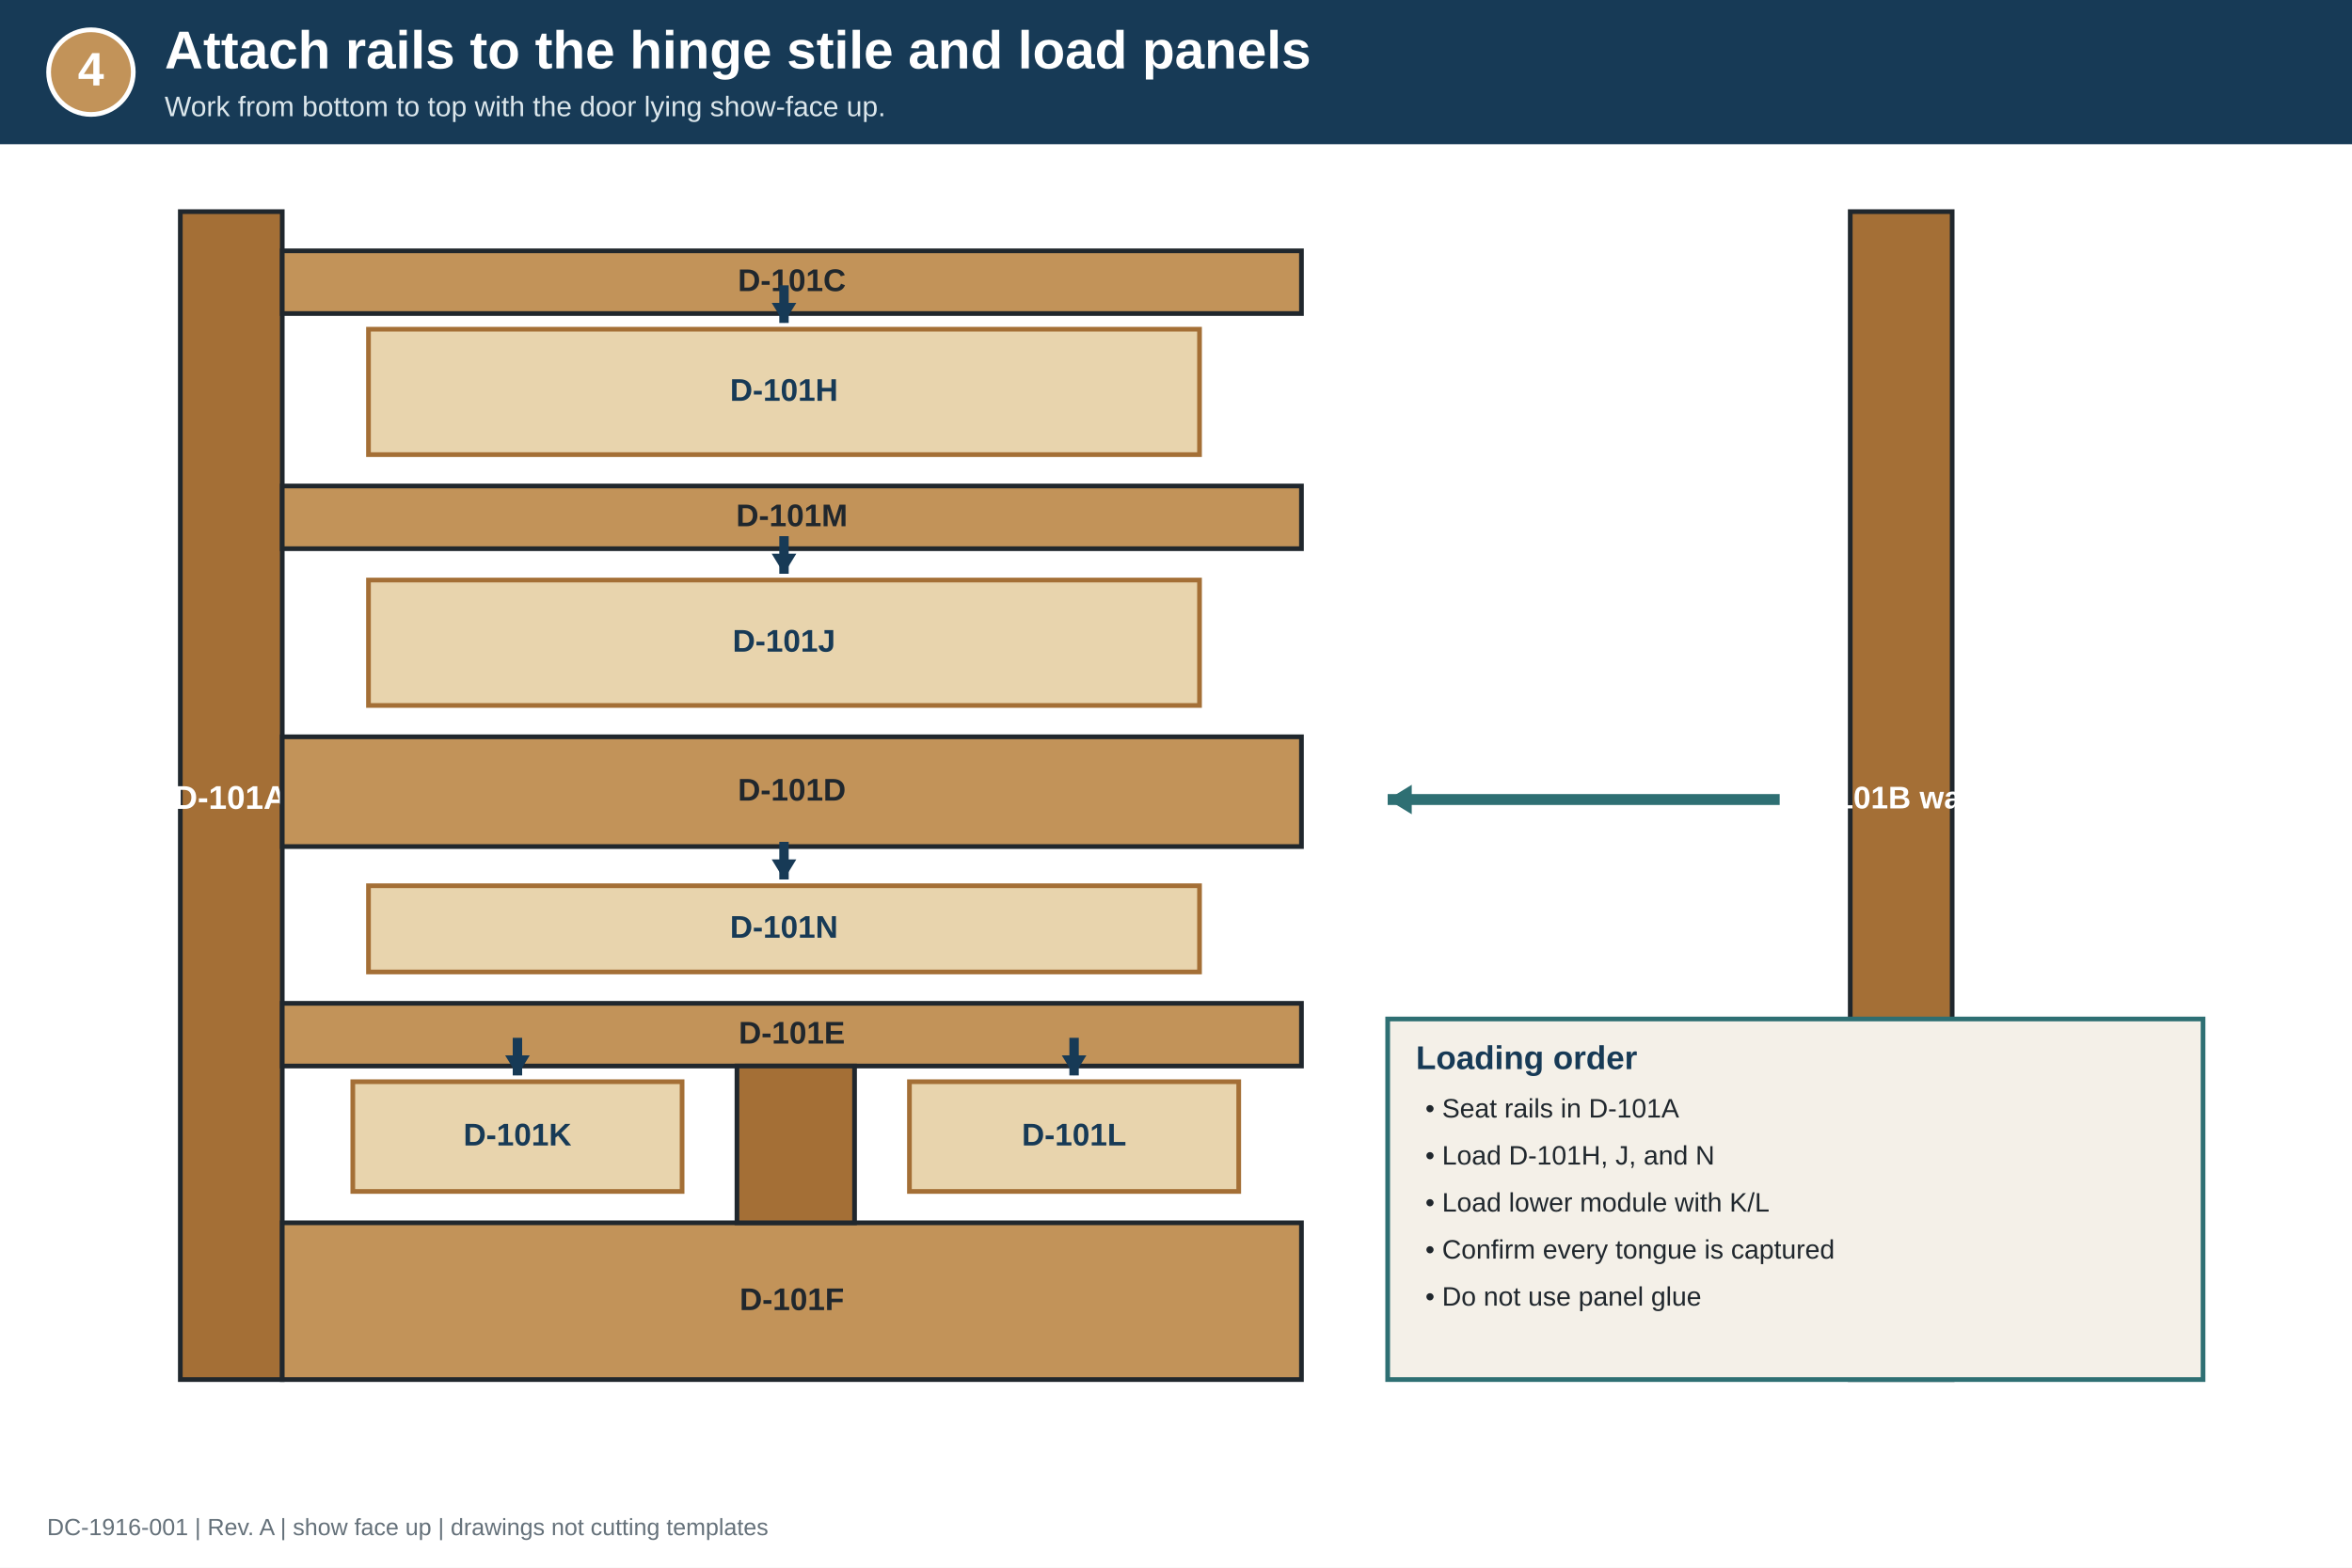
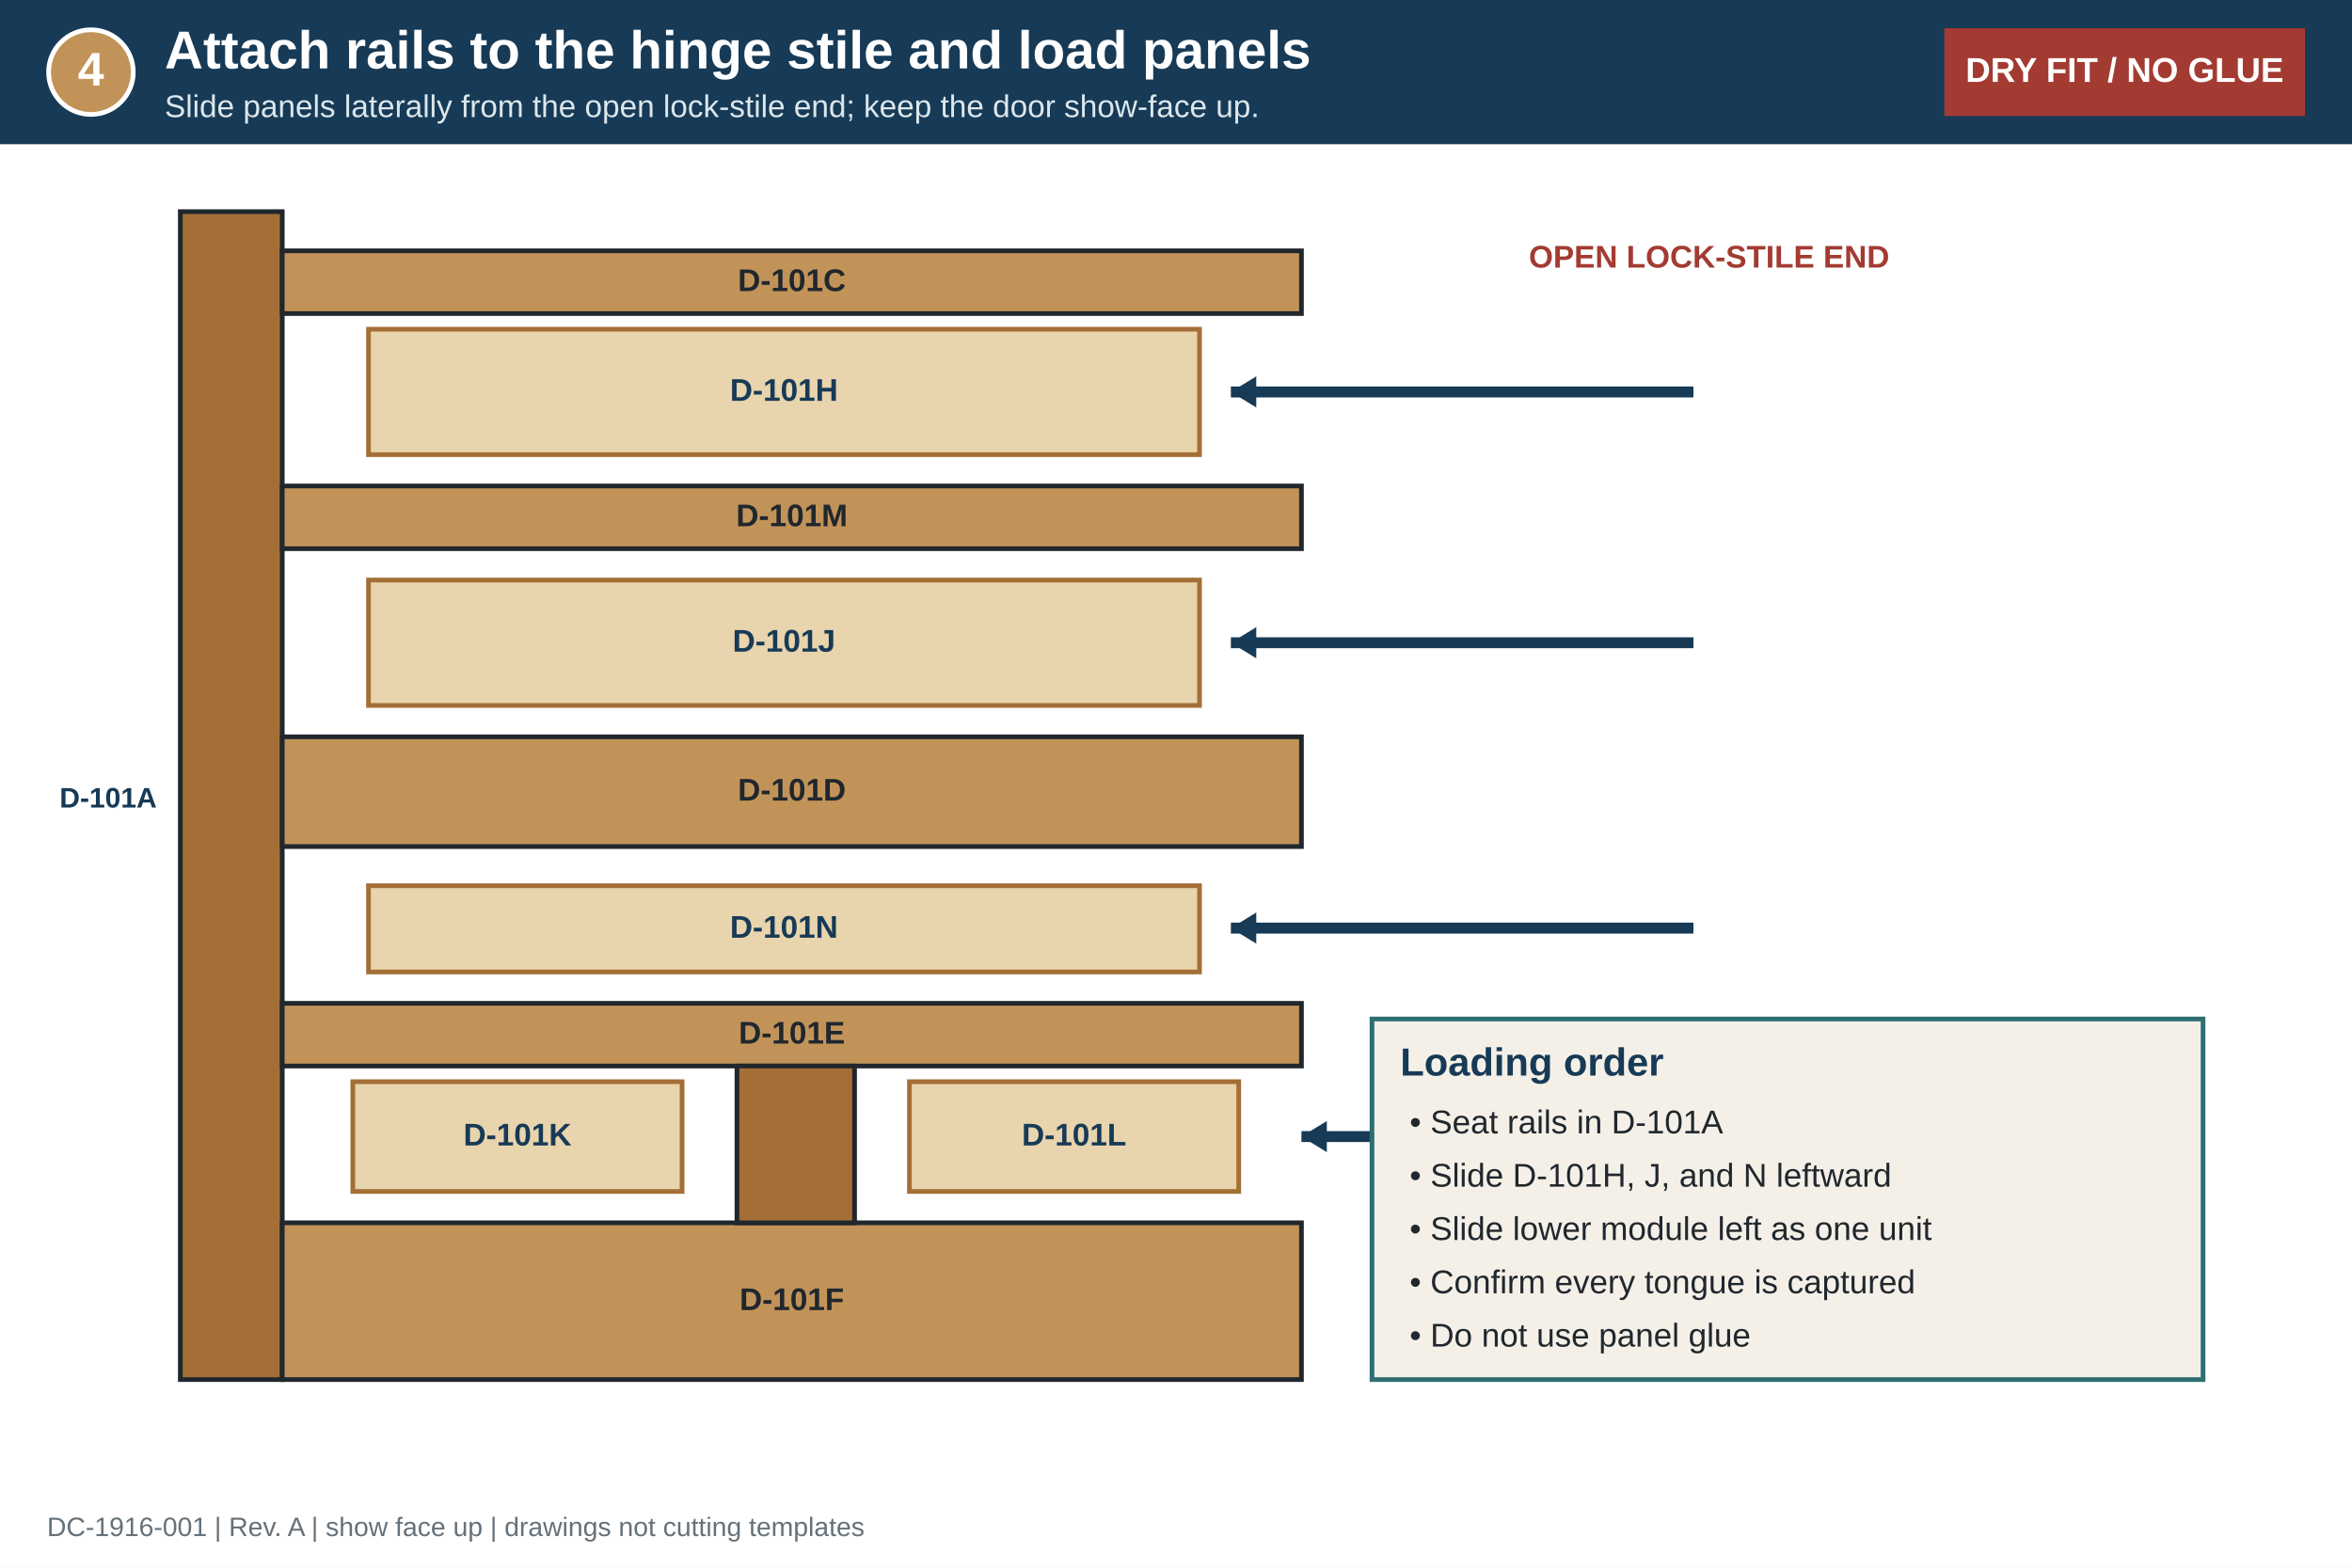
<svg xmlns="http://www.w3.org/2000/svg" width="1500" height="1000" viewBox="0 0 1500 1000">
  <rect width="1500" height="1000" fill="white" />
  <rect x="0" y="0" width="1500" height="92" fill="#173A56" stroke="#173A56" stroke-width="0" />
  <circle cx="58" cy="46" r="27" fill="#C29359" stroke="white" stroke-width="3" />
  <text x="58" y="46" fill="white" font-family="Arial,Helvetica,sans-serif" font-size="30" font-weight="700" text-anchor="middle" dominant-baseline="middle">4</text>
  <text x="105" y="34" fill="white" font-family="Arial,Helvetica,sans-serif" font-size="34" font-weight="700" text-anchor="start" dominant-baseline="middle">Attach rails to the hinge stile and load panels</text>
-   <text x="105" y="69" fill="#DCE7EC" font-family="Arial,Helvetica,sans-serif" font-size="18" font-weight="400" text-anchor="start" dominant-baseline="middle">Work from bottom to top with the door lying show-face up.</text>
-   <text x="30" y="975" fill="#65717A" font-family="Arial,Helvetica,sans-serif" font-size="15" font-weight="400" text-anchor="start" dominant-baseline="middle">DC-1916-001 | Rev. A | show face up | drawings not cutting templates</text>
+   <text x="105" y="69" fill="#DCE7EC" font-family="Arial,Helvetica,sans-serif" font-size="20" font-weight="400" text-anchor="start" dominant-baseline="middle">Slide panels laterally from the open lock-stile end; keep the door show-face up.</text>
+   <rect x="1240" y="18" width="230" height="56" fill="#A33B32" stroke="#A33B32" stroke-width="0" />
+   <text x="1355" y="46" fill="white" font-family="Arial,Helvetica,sans-serif" font-size="22" font-weight="700" text-anchor="middle" dominant-baseline="middle">DRY FIT / NO GLUE</text>
+   <text x="30" y="975" fill="#65717A" font-family="Arial,Helvetica,sans-serif" font-size="17" font-weight="400" text-anchor="start" dominant-baseline="middle">DC-1916-001 | Rev. A | show face up | drawings not cutting templates</text>
  <rect x="115" y="135" width="65" height="745" fill="#A46F36" stroke="#20272D" stroke-width="3" />
-   <text x="147" y="510" fill="white" font-family="Arial,Helvetica,sans-serif" font-size="21" font-weight="700" text-anchor="middle" dominant-baseline="middle">D-101A</text>
+   <text x="100" y="510" fill="#173A56" font-family="Arial,Helvetica,sans-serif" font-size="18" font-weight="700" text-anchor="end" dominant-baseline="middle">D-101A</text>
  <rect x="180" y="160" width="650" height="40" fill="#C29359" stroke="#20272D" stroke-width="3" />
  <text x="505" y="180.0" fill="#20272D" font-family="Arial,Helvetica,sans-serif" font-size="20" font-weight="700" text-anchor="middle" dominant-baseline="middle">D-101C</text>
  <rect x="180" y="310" width="650" height="40" fill="#C29359" stroke="#20272D" stroke-width="3" />
  <text x="505" y="330.0" fill="#20272D" font-family="Arial,Helvetica,sans-serif" font-size="20" font-weight="700" text-anchor="middle" dominant-baseline="middle">D-101M</text>
  <rect x="180" y="470" width="650" height="70" fill="#C29359" stroke="#20272D" stroke-width="3" />
  <text x="505" y="505.0" fill="#20272D" font-family="Arial,Helvetica,sans-serif" font-size="20" font-weight="700" text-anchor="middle" dominant-baseline="middle">D-101D</text>
  <rect x="180" y="640" width="650" height="40" fill="#C29359" stroke="#20272D" stroke-width="3" />
  <text x="505" y="660.0" fill="#20272D" font-family="Arial,Helvetica,sans-serif" font-size="20" font-weight="700" text-anchor="middle" dominant-baseline="middle">D-101E</text>
  <rect x="180" y="780" width="650" height="100" fill="#C29359" stroke="#20272D" stroke-width="3" />
  <text x="505" y="830.0" fill="#20272D" font-family="Arial,Helvetica,sans-serif" font-size="20" font-weight="700" text-anchor="middle" dominant-baseline="middle">D-101F</text>
  <rect x="470" y="680" width="75" height="100" fill="#A46F36" stroke="#20272D" stroke-width="3" />
  <rect x="235" y="210" width="530" height="80" fill="#E8D4AD" stroke="#A46F36" stroke-width="3" />
  <text x="500.0" y="250.0" fill="#173A56" font-family="Arial,Helvetica,sans-serif" font-size="20" font-weight="700" text-anchor="middle" dominant-baseline="middle">D-101H</text>
-   <polyline points="500.0,182 500.0,206" fill="none" stroke="#173A56" stroke-width="6" stroke-linejoin="round" />
-   <polygon points="500.0,206 492.16,193.212 507.84,193.212" fill="#173A56" />
  <rect x="235" y="370" width="530" height="80" fill="#E8D4AD" stroke="#A46F36" stroke-width="3" />
  <text x="500.0" y="410.0" fill="#173A56" font-family="Arial,Helvetica,sans-serif" font-size="20" font-weight="700" text-anchor="middle" dominant-baseline="middle">D-101J</text>
-   <polyline points="500.0,342 500.0,366" fill="none" stroke="#173A56" stroke-width="6" stroke-linejoin="round" />
-   <polygon points="500.0,366 492.16,353.212 507.84,353.212" fill="#173A56" />
  <rect x="235" y="565" width="530" height="55" fill="#E8D4AD" stroke="#A46F36" stroke-width="3" />
  <text x="500.0" y="592.5" fill="#173A56" font-family="Arial,Helvetica,sans-serif" font-size="20" font-weight="700" text-anchor="middle" dominant-baseline="middle">D-101N</text>
-   <polyline points="500.0,537 500.0,561" fill="none" stroke="#173A56" stroke-width="6" stroke-linejoin="round" />
-   <polygon points="500.0,561 492.16,548.212 507.84,548.212" fill="#173A56" />
  <rect x="225" y="690" width="210" height="70" fill="#E8D4AD" stroke="#A46F36" stroke-width="3" />
  <text x="330.0" y="725.0" fill="#173A56" font-family="Arial,Helvetica,sans-serif" font-size="20" font-weight="700" text-anchor="middle" dominant-baseline="middle">D-101K</text>
-   <polyline points="330.0,662 330.0,686" fill="none" stroke="#173A56" stroke-width="6" stroke-linejoin="round" />
-   <polygon points="330.0,686 322.16,673.212 337.84,673.212" fill="#173A56" />
  <rect x="580" y="690" width="210" height="70" fill="#E8D4AD" stroke="#A46F36" stroke-width="3" />
  <text x="685.0" y="725.0" fill="#173A56" font-family="Arial,Helvetica,sans-serif" font-size="20" font-weight="700" text-anchor="middle" dominant-baseline="middle">D-101L</text>
-   <polyline points="685.0,662 685.0,686" fill="none" stroke="#173A56" stroke-width="6" stroke-linejoin="round" />
-   <polygon points="685.0,686 677.16,673.212 692.84,673.212" fill="#173A56" />
-   <rect x="1180" y="135" width="65" height="745" fill="#A46F36" stroke="#20272D" stroke-width="3" />
-   <text x="1212" y="510" fill="white" font-family="Arial,Helvetica,sans-serif" font-size="20" font-weight="700" text-anchor="middle" dominant-baseline="middle">D-101B waits</text>
-   <polyline points="1135,510 885,510" fill="none" stroke="#2E6F73" stroke-width="7" stroke-linejoin="round" />
-   <polygon points="885,510 900.345,500.592 900.345,519.408" fill="#2E6F73" />
-   <rect x="885" y="650" width="520" height="230" fill="#F4F0E8" stroke="#2E6F73" stroke-width="3" />
-   <text x="903" y="676" fill="#173A56" font-family="Arial,Helvetica,sans-serif" font-size="21" font-weight="700" text-anchor="start" dominant-baseline="middle">Loading order</text>
-   <text x="909" y="708" fill="#20272D" font-family="Arial,Helvetica,sans-serif" font-size="17" font-weight="400" text-anchor="start" dominant-baseline="middle">• Seat rails in D-101A</text>
-   <text x="909" y="738" fill="#20272D" font-family="Arial,Helvetica,sans-serif" font-size="17" font-weight="400" text-anchor="start" dominant-baseline="middle">• Load D-101H, J, and N</text>
-   <text x="909" y="768" fill="#20272D" font-family="Arial,Helvetica,sans-serif" font-size="17" font-weight="400" text-anchor="start" dominant-baseline="middle">• Load lower module with K/L</text>
-   <text x="909" y="798" fill="#20272D" font-family="Arial,Helvetica,sans-serif" font-size="17" font-weight="400" text-anchor="start" dominant-baseline="middle">• Confirm every tongue is captured</text>
-   <text x="909" y="828" fill="#20272D" font-family="Arial,Helvetica,sans-serif" font-size="17" font-weight="400" text-anchor="start" dominant-baseline="middle">• Do not use panel glue</text>
+   <polyline points="1080,250 785,250" fill="none" stroke="#173A56" stroke-width="7" stroke-linejoin="round" />
+   <polygon points="785,250 801.198,240.069 801.198,259.931" fill="#173A56" />
+   <polyline points="1080,410 785,410" fill="none" stroke="#173A56" stroke-width="7" stroke-linejoin="round" />
+   <polygon points="785,410 801.198,400.069 801.198,419.931" fill="#173A56" />
+   <polyline points="1080,592 785,592" fill="none" stroke="#173A56" stroke-width="7" stroke-linejoin="round" />
+   <polygon points="785,592 801.198,582.069 801.198,601.931" fill="#173A56" />
+   <polyline points="1080,725 830,725" fill="none" stroke="#173A56" stroke-width="7" stroke-linejoin="round" />
+   <polygon points="830,725 846.198,715.069 846.198,734.931" fill="#173A56" />
+   <text x="1090" y="165" fill="#A33B32" font-family="Arial,Helvetica,sans-serif" font-size="20" font-weight="700" text-anchor="middle" dominant-baseline="middle">OPEN LOCK-STILE END</text>
+   <rect x="875" y="650" width="530" height="230" fill="#F4F0E8" stroke="#2E6F73" stroke-width="3" />
+   <text x="893" y="679" fill="#173A56" font-family="Arial,Helvetica,sans-serif" font-size="25" font-weight="700" text-anchor="start" dominant-baseline="middle">Loading order</text>
+   <text x="899" y="717" fill="#20272D" font-family="Arial,Helvetica,sans-serif" font-size="21" font-weight="400" text-anchor="start" dominant-baseline="middle">• Seat rails in D-101A</text>
+   <text x="899" y="751" fill="#20272D" font-family="Arial,Helvetica,sans-serif" font-size="21" font-weight="400" text-anchor="start" dominant-baseline="middle">• Slide D-101H, J, and N leftward</text>
+   <text x="899" y="785" fill="#20272D" font-family="Arial,Helvetica,sans-serif" font-size="21" font-weight="400" text-anchor="start" dominant-baseline="middle">• Slide lower module left as one unit</text>
+   <text x="899" y="819" fill="#20272D" font-family="Arial,Helvetica,sans-serif" font-size="21" font-weight="400" text-anchor="start" dominant-baseline="middle">• Confirm every tongue is captured</text>
+   <text x="899" y="853" fill="#20272D" font-family="Arial,Helvetica,sans-serif" font-size="21" font-weight="400" text-anchor="start" dominant-baseline="middle">• Do not use panel glue</text>
</svg>
